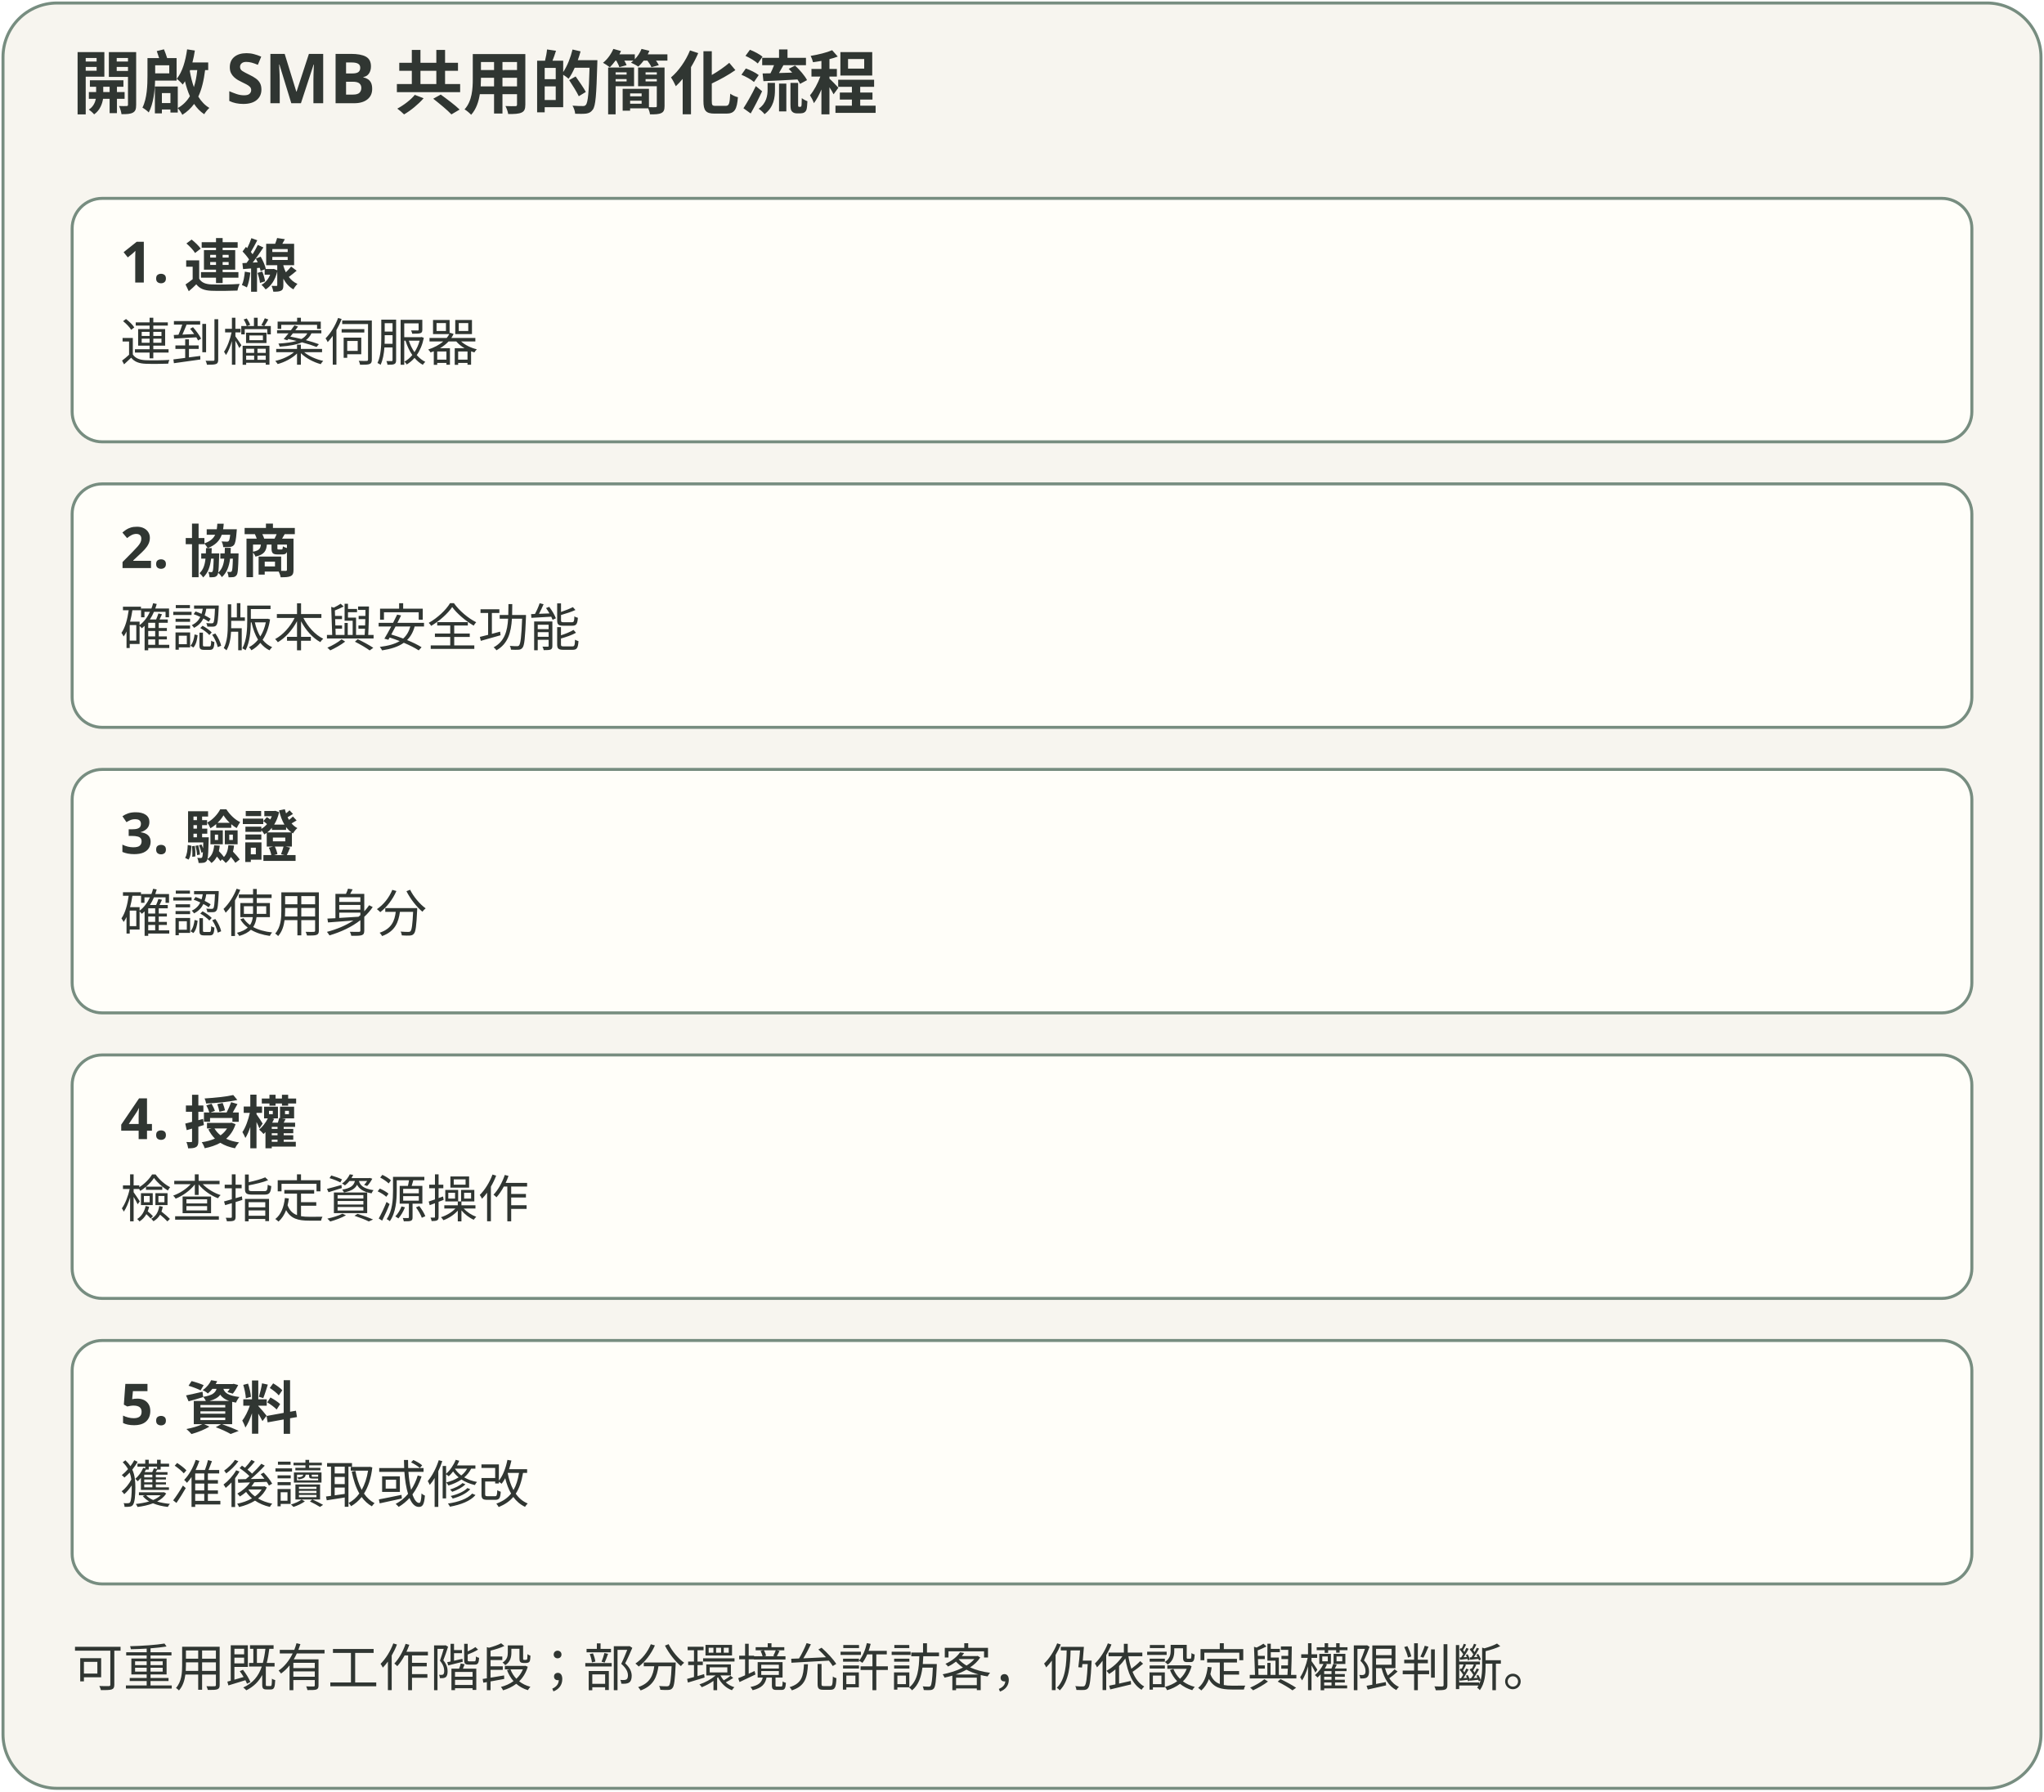
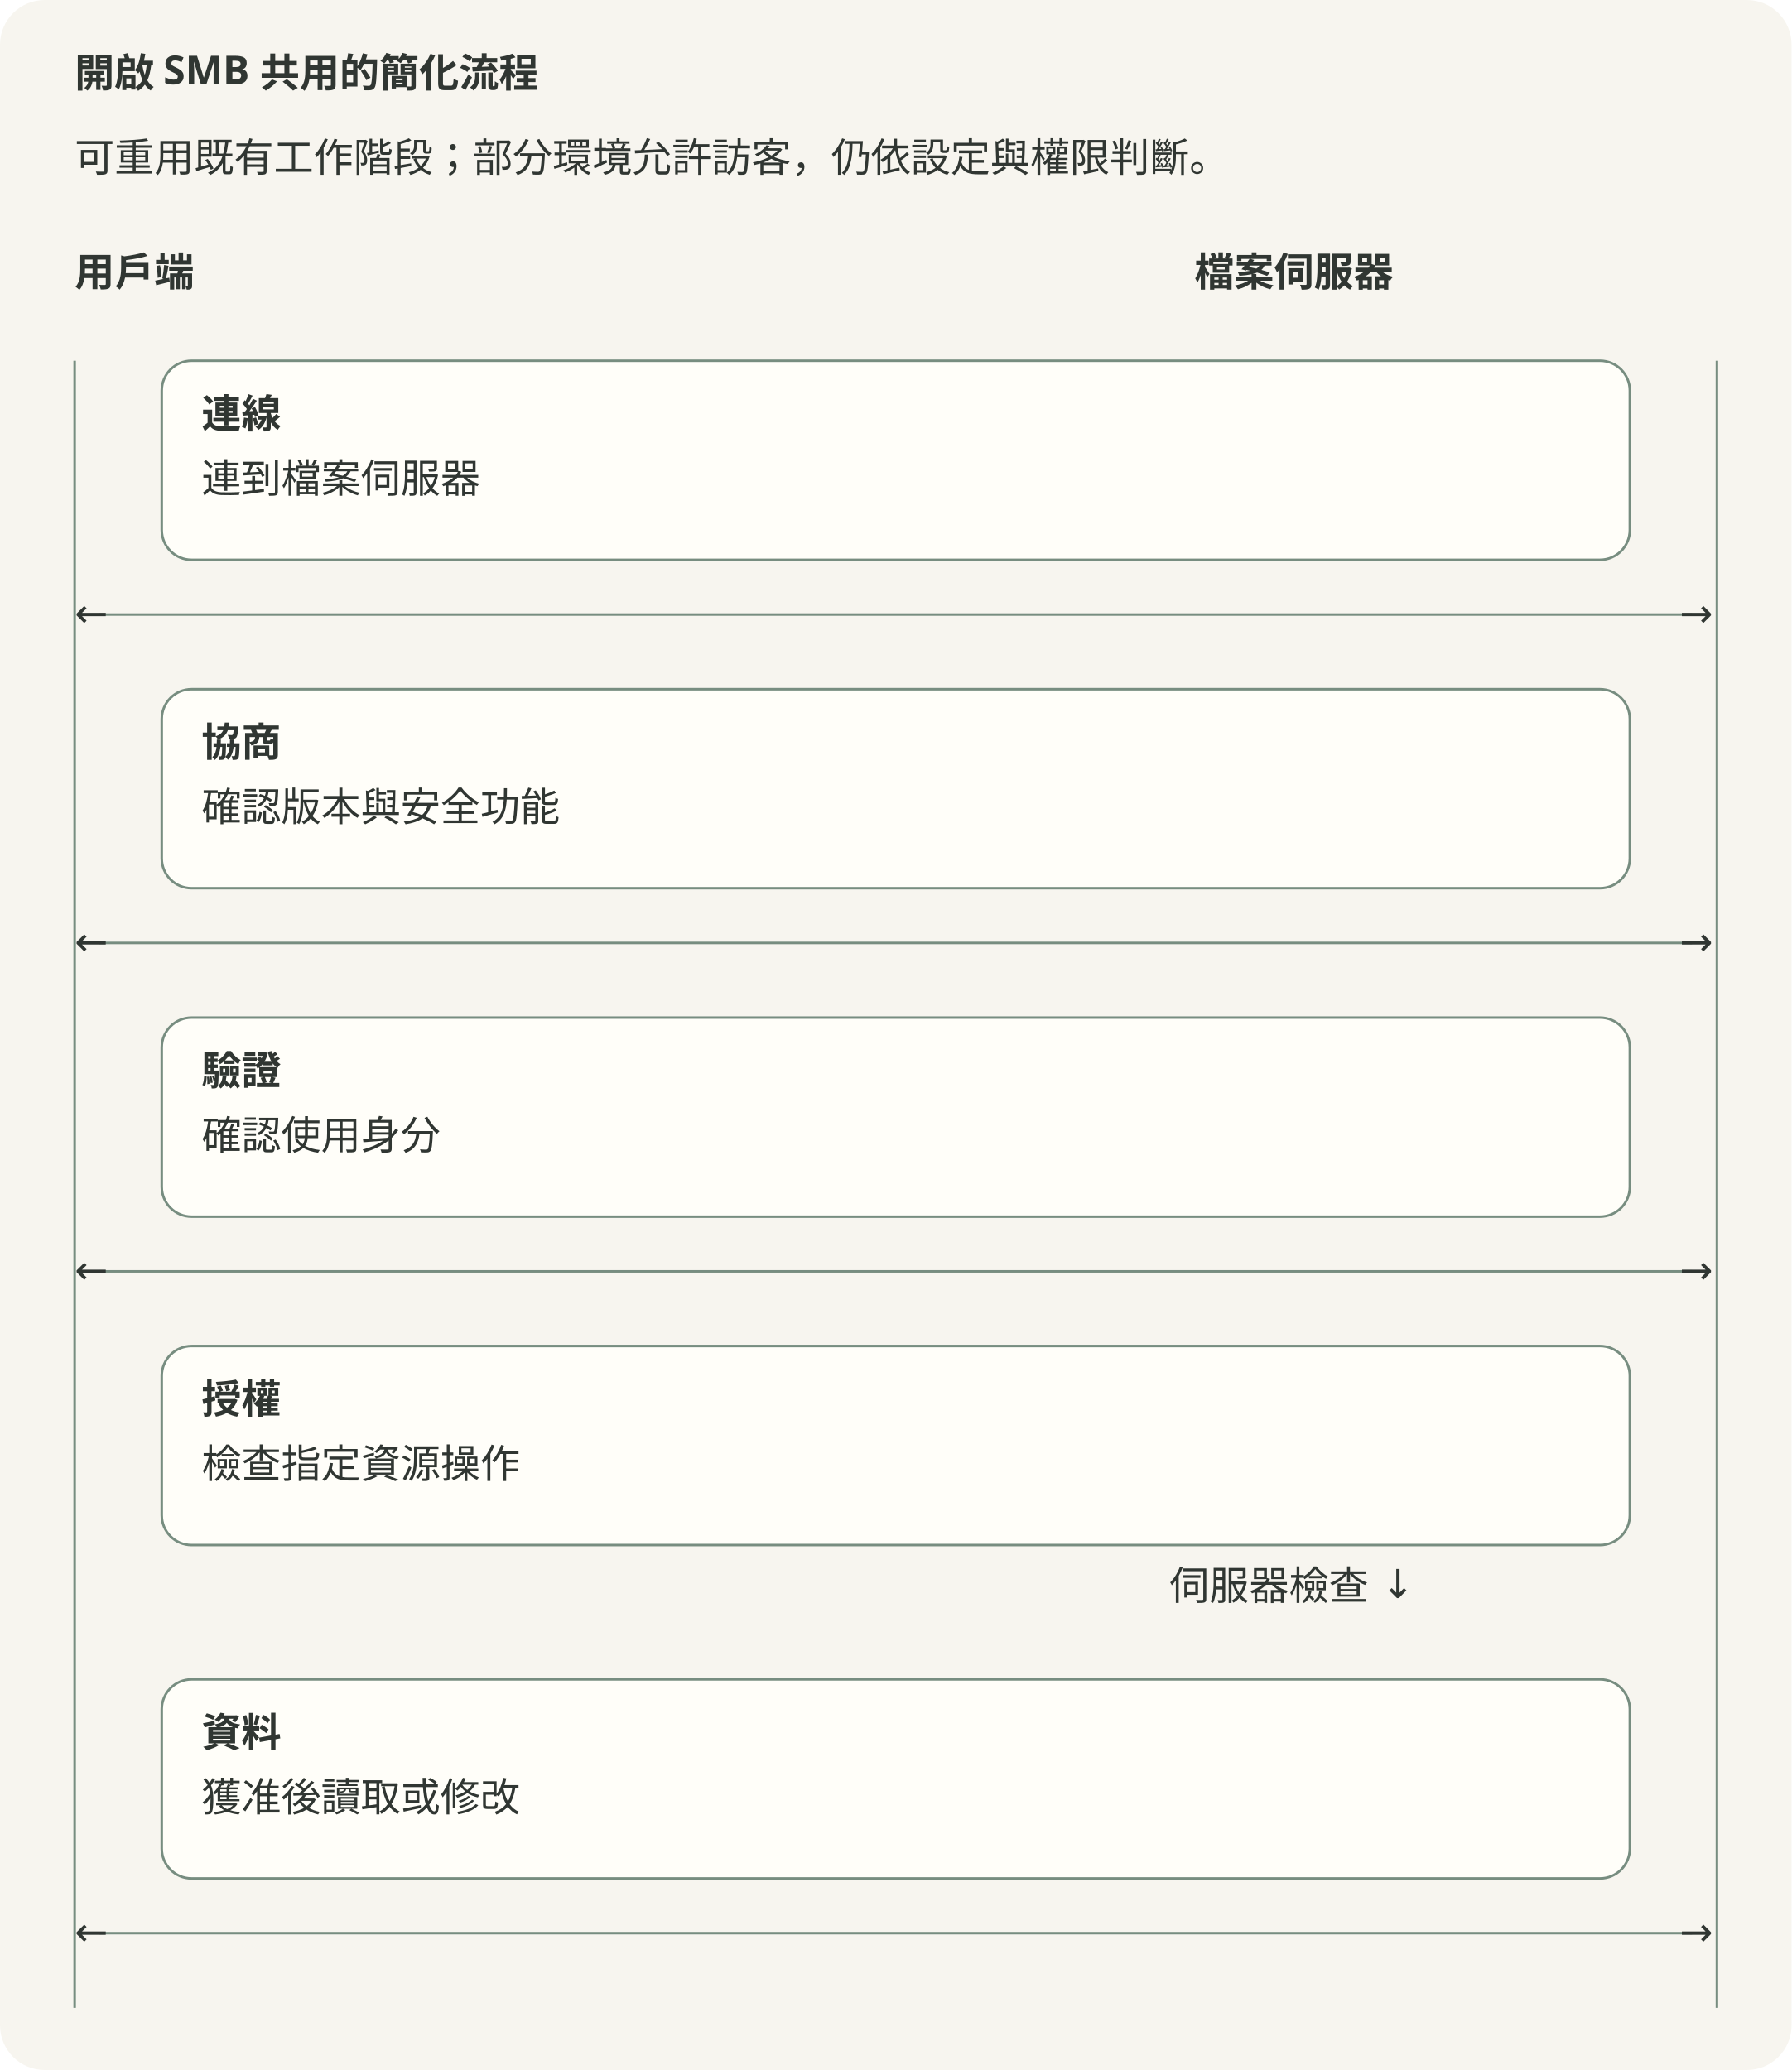
- <svg xmlns="http://www.w3.org/2000/svg" viewBox="0 0 680 596" role="img" aria-labelledby="title desc">
-   <rect x="1" y="1" width="678" height="594" rx="18" fill="#f7f5ef" stroke="#778d80" />
-   <g fill="#303632" font-family="sans-serif">
-     <text x="24" y="36" font-size="23" font-weight="bold">開啟 SMB 共用的簡化流程</text>
-     <rect x="24" y="66" width="632" height="81" rx="10" fill="#fffef9" stroke="#778d80" />
-     <text x="40" y="94" font-size="19" font-weight="bold">1. 連線</text>
-     <text x="40" y="120" font-size="17">連到檔案伺服器</text>
-     <rect x="24" y="161" width="632" height="81" rx="10" fill="#fffef9" stroke="#778d80" />
-     <text x="40" y="189" font-size="19" font-weight="bold">2. 協商</text>
-     <text x="40" y="215" font-size="17">確認版本與安全功能</text>
-     <rect x="24" y="256" width="632" height="81" rx="10" fill="#fffef9" stroke="#778d80" />
-     <text x="40" y="284" font-size="19" font-weight="bold">3. 驗證</text>
-     <text x="40" y="310" font-size="17">確認使用身分</text>
-     <rect x="24" y="351" width="632" height="81" rx="10" fill="#fffef9" stroke="#778d80" />
-     <text x="40" y="379" font-size="19" font-weight="bold">4. 授權</text>
-     <text x="40" y="405" font-size="17">檢查指定資源操作</text>
-     <rect x="24" y="446" width="632" height="81" rx="10" fill="#fffef9" stroke="#778d80" />
-     <text x="40" y="474" font-size="19" font-weight="bold">5. 資料</text>
-     <text x="40" y="500" font-size="17">獲准後讀取或修改</text>
-     <text x="24" y="561" font-size="17">可重用既有工作階段；部分環境允許訪客，仍依設定與權限判斷。</text>
+ <svg xmlns="http://www.w3.org/2000/svg" width="720" height="832" viewBox="0 0 720 832" role="img" aria-labelledby="title desc">
+   <rect width="720" height="832" rx="18" fill="#f7f5ef" />
+   <g font-family="sans-serif" fill="#303632">
+     <text x="30" y="35" font-size="16" font-weight="650">開啟 SMB 共用的簡化流程</text>
+     <text x="30" y="69" font-size="16" font-weight="400">可重用既有工作階段；部分環境允許訪客，仍依設定與權限判斷。</text>
+     <text x="30" y="115" font-size="16" font-weight="650">用戶端</text>
+     <text x="480" y="115" font-size="16" font-weight="650">檔案伺服器</text>
+     <rect x="65" y="145" width="590" height="80" rx="12" fill="#fffef9" stroke="#778d80" />
+     <text x="81" y="172" font-size="16" font-weight="650">連線</text>
+     <text x="81" y="198" font-size="16" font-weight="400">連到檔案伺服器</text>
+     <path d="M40 247H680" stroke="#778d80" />
+     <text x="30" y="252" font-size="16" font-weight="400">←</text>
+     <text x="675" y="252" font-size="16" font-weight="400">→</text>
+     <rect x="65" y="277" width="590" height="80" rx="12" fill="#fffef9" stroke="#778d80" />
+     <text x="81" y="304" font-size="16" font-weight="650">協商</text>
+     <text x="81" y="330" font-size="16" font-weight="400">確認版本與安全功能</text>
+     <path d="M40 379H680" stroke="#778d80" />
+     <text x="30" y="384" font-size="16" font-weight="400">←</text>
+     <text x="675" y="384" font-size="16" font-weight="400">→</text>
+     <rect x="65" y="409" width="590" height="80" rx="12" fill="#fffef9" stroke="#778d80" />
+     <text x="81" y="436" font-size="16" font-weight="650">驗證</text>
+     <text x="81" y="462" font-size="16" font-weight="400">確認使用身分</text>
+     <path d="M40 511H680" stroke="#778d80" />
+     <text x="30" y="516" font-size="16" font-weight="400">←</text>
+     <text x="675" y="516" font-size="16" font-weight="400">→</text>
+     <rect x="65" y="541" width="590" height="80" rx="12" fill="#fffef9" stroke="#778d80" />
+     <text x="81" y="568" font-size="16" font-weight="650">授權</text>
+     <text x="81" y="594" font-size="16" font-weight="400">檢查指定資源操作</text>
+     <text x="470" y="643" font-size="16" font-weight="400">伺服器檢查 ↓</text>
+     <rect x="65" y="675" width="590" height="80" rx="12" fill="#fffef9" stroke="#778d80" />
+     <text x="81" y="702" font-size="16" font-weight="650">資料</text>
+     <text x="81" y="728" font-size="16" font-weight="400">獲准後讀取或修改</text>
+     <path d="M40 777H680" stroke="#778d80" />
+     <text x="30" y="782" font-size="16" font-weight="400">←</text>
+     <text x="675" y="782" font-size="16" font-weight="400">→</text>
+     <path d="M30 145V807M690 145V807" fill="none" stroke="#778d80" />
  </g>
</svg>
